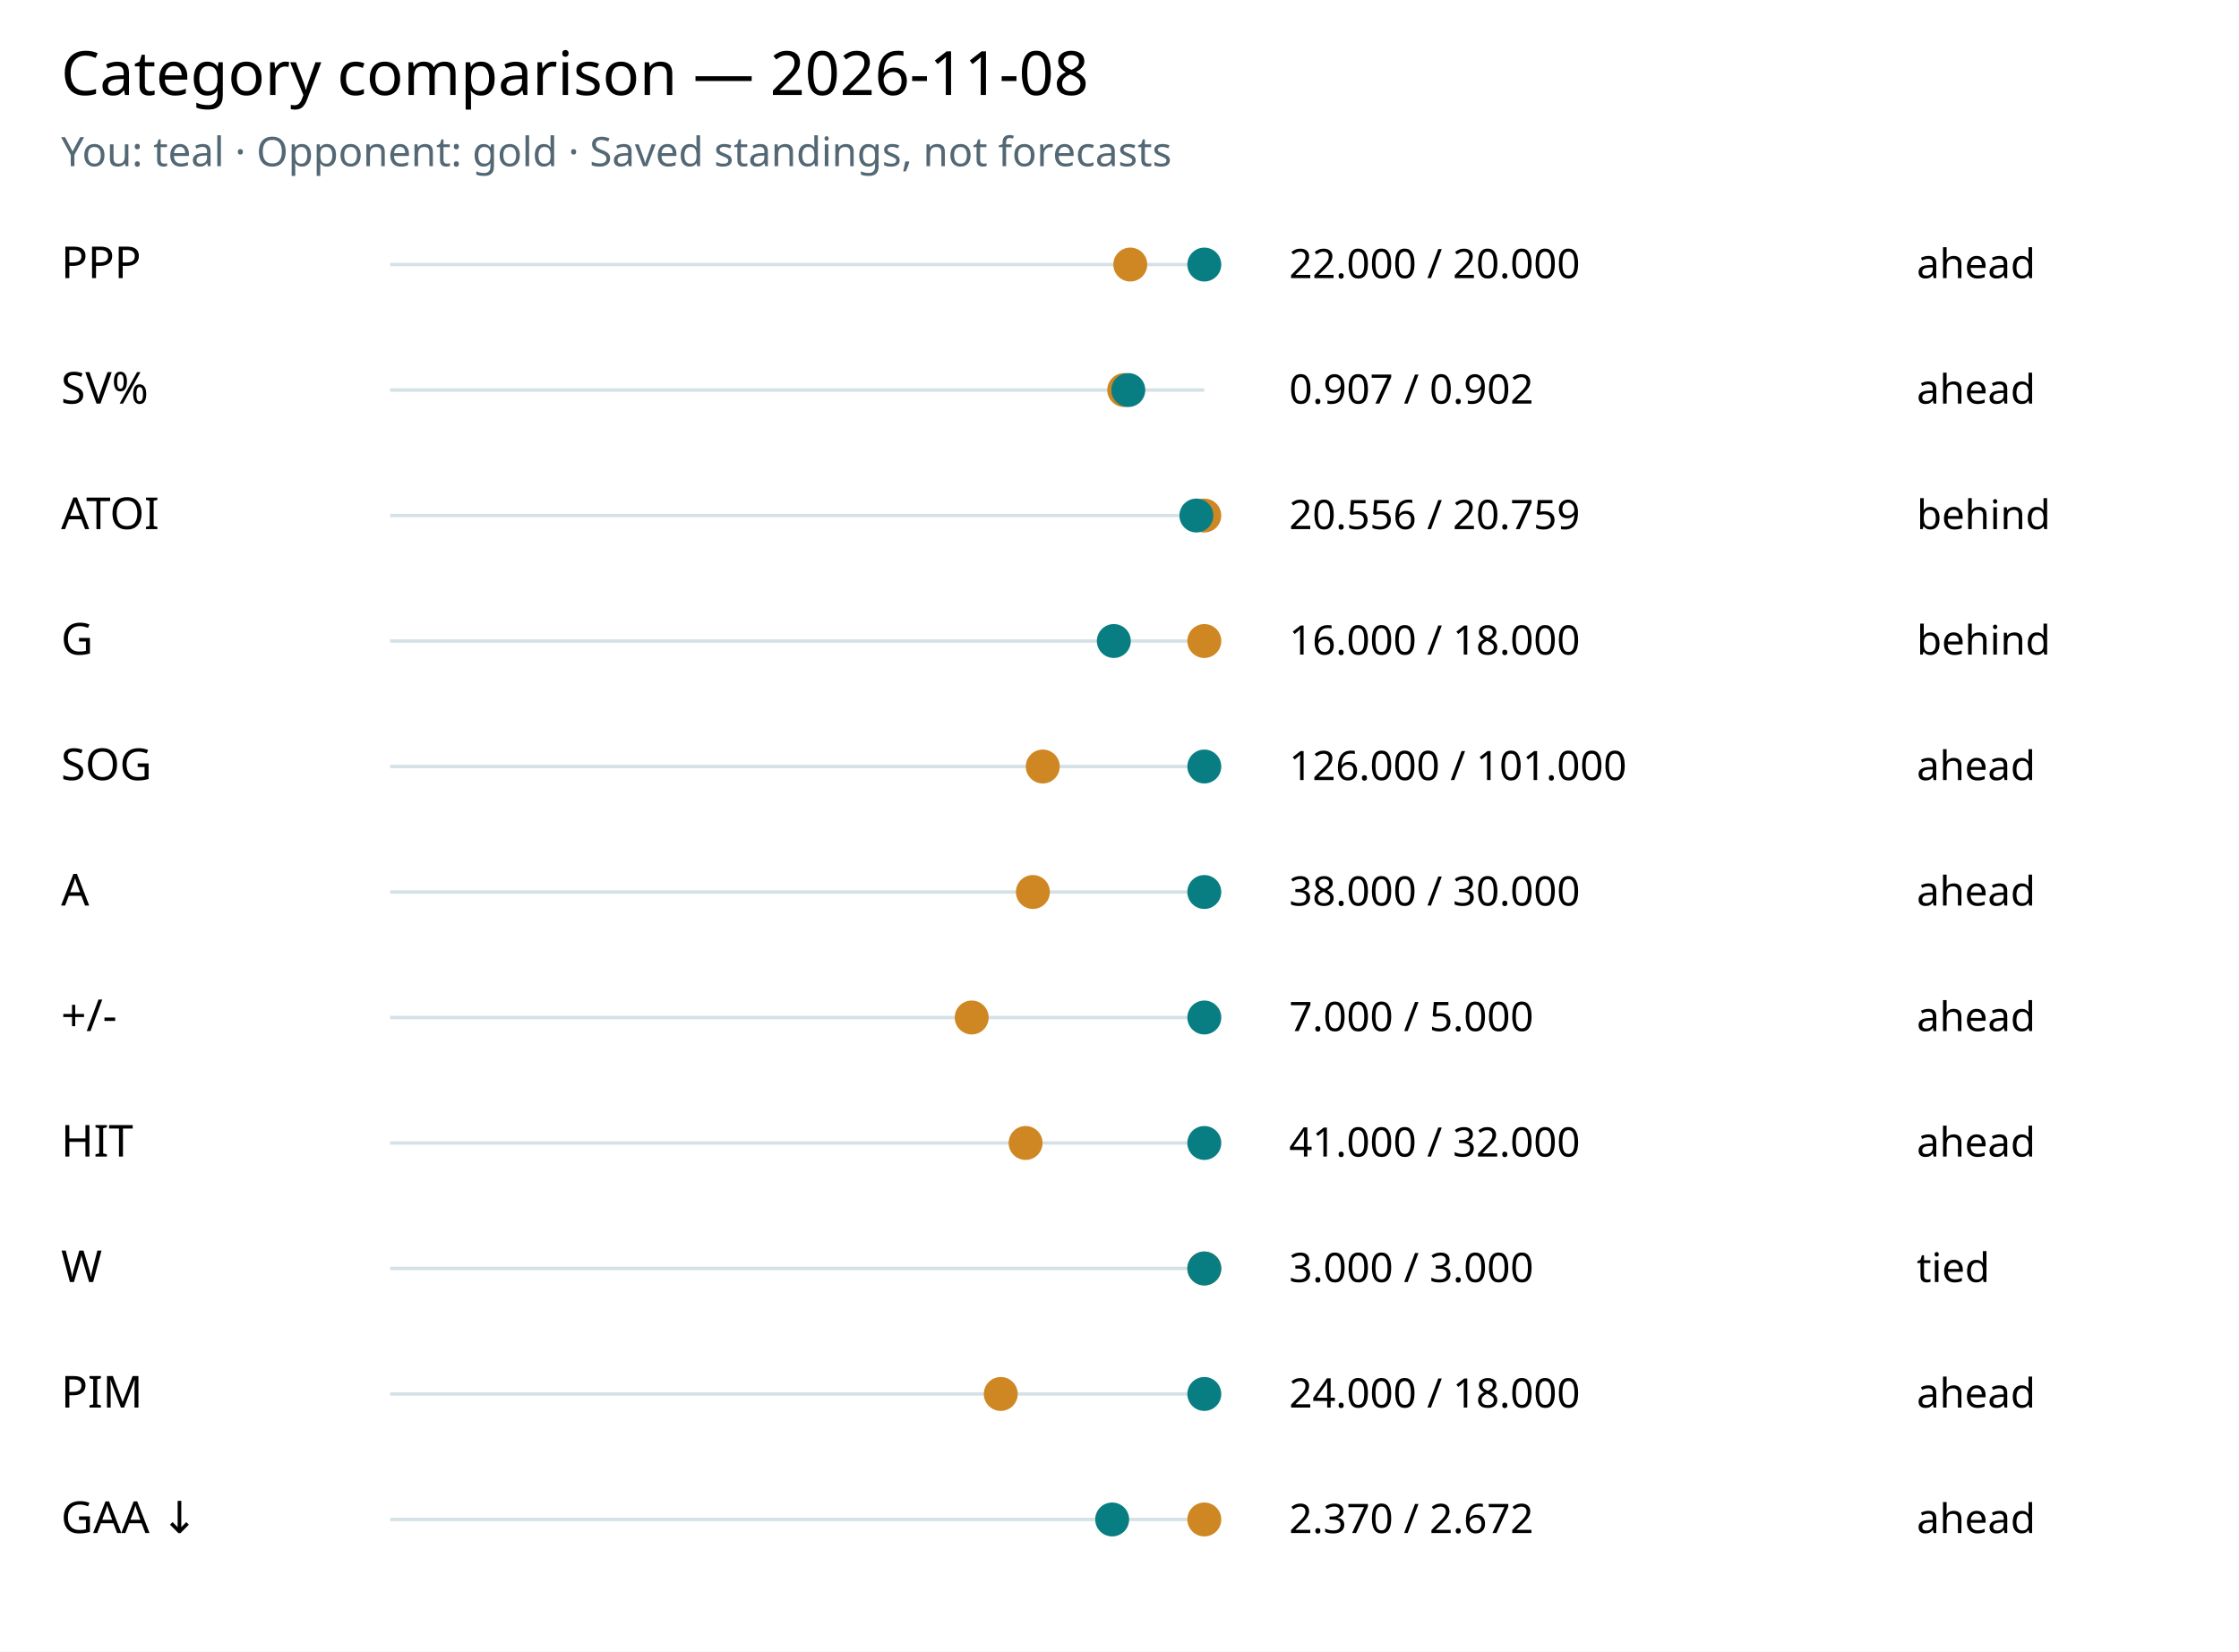
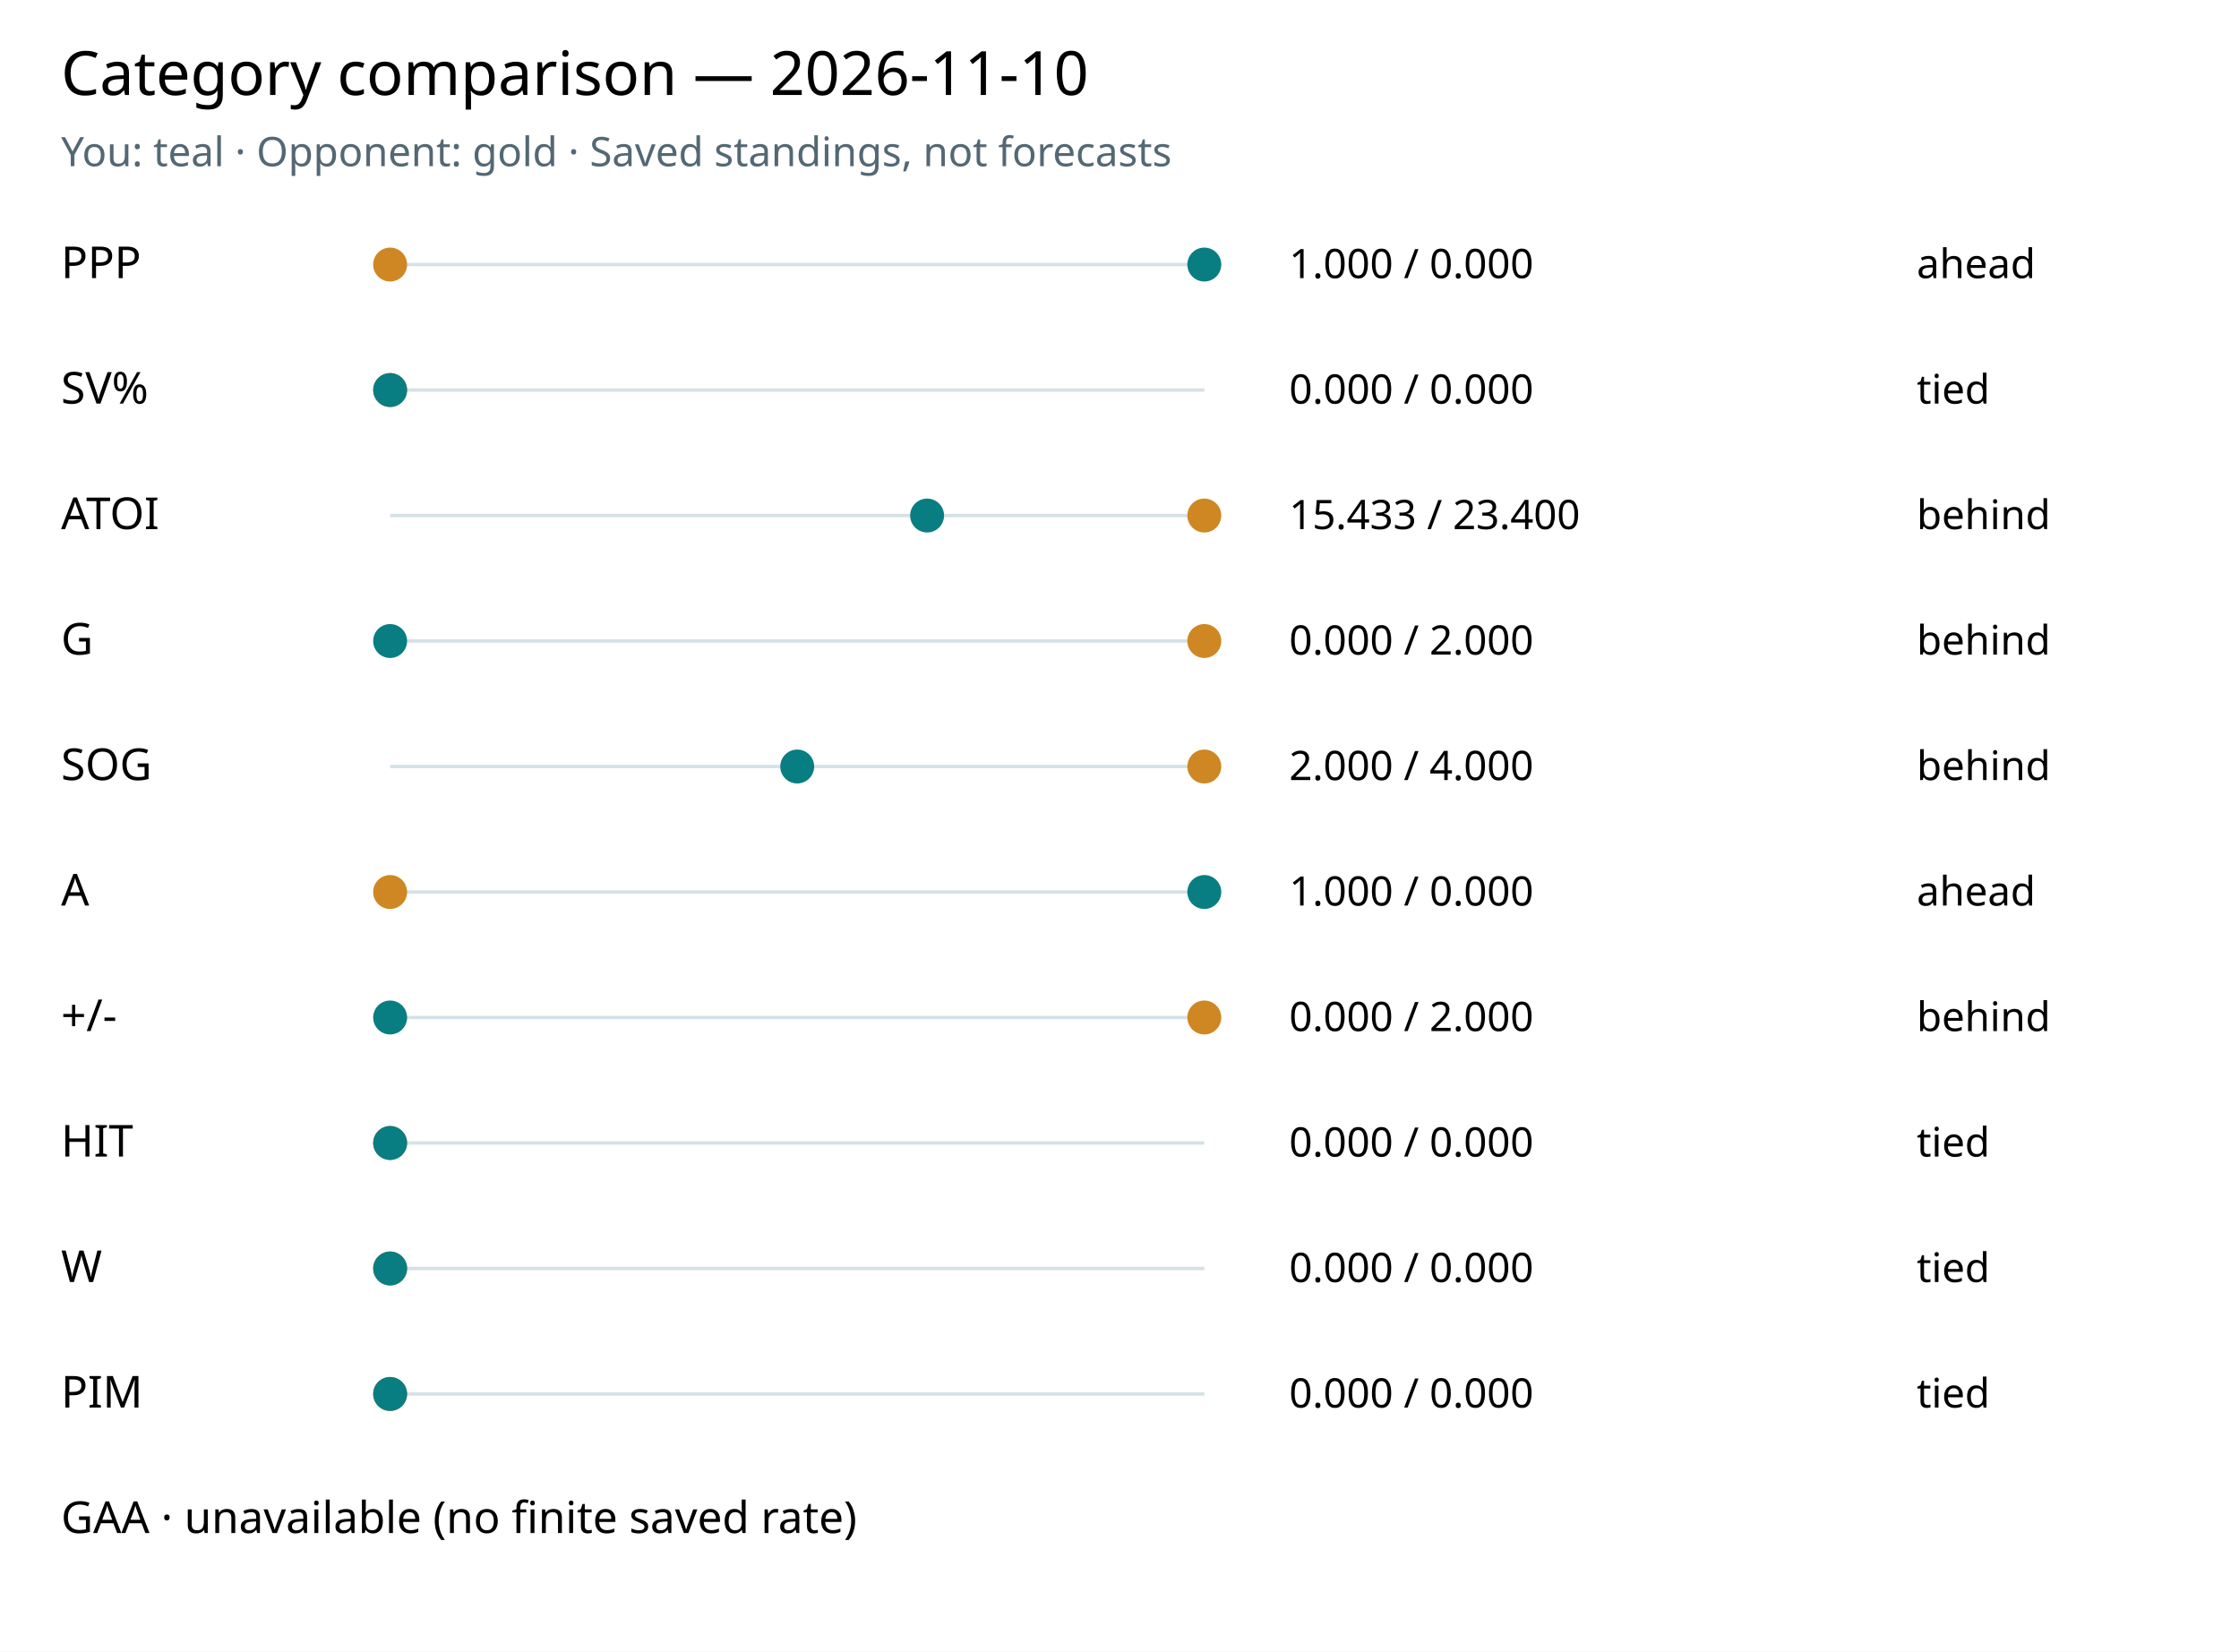
<svg xmlns="http://www.w3.org/2000/svg" viewBox="0 0 660 487" font-family="system-ui,sans-serif" role="img" aria-label="Saved category comparison">
  <rect width="100%" height="100%" fill="white" />
-   <text x="18" y="28" font-size="18">Category comparison — 2026-11-08</text>
+   <text x="18" y="28" font-size="18">Category comparison — 2026-11-10</text>
  <text x="18" y="49" font-size="12" fill="#536874">You: teal · Opponent: gold · Saved standings, not forecasts</text>
  <text x="18" y="82" font-size="13">PPP</text>
  <line x1="115" x2="355" y1="78" y2="78" stroke="#d5e1e6" />
-   <circle cx="333.18" cy="78" r="5" fill="#ce8722" />
+   <circle cx="115.00" cy="78" r="5" fill="#ce8722" />
  <circle cx="355.00" cy="78" r="5" fill="#087e83" />
-   <text x="380" y="82" font-size="12">22.000 / 20.000</text>
+   <text x="380" y="82" font-size="12">1.000 / 0.000</text>
  <text x="565" y="82" font-size="12">ahead</text>
  <text x="18" y="119" font-size="13">SV%</text>
  <line x1="115" x2="355" y1="115" y2="115" stroke="#d5e1e6" />
-   <circle cx="331.39" cy="115" r="5" fill="#ce8722" />
-   <circle cx="332.60" cy="115" r="5" fill="#087e83" />
-   <text x="380" y="119" font-size="12">0.907 / 0.902</text>
-   <text x="565" y="119" font-size="12">ahead</text>
+   <circle cx="115.00" cy="115" r="5" fill="#ce8722" />
+   <circle cx="115.00" cy="115" r="5" fill="#087e83" />
+   <text x="380" y="119" font-size="12">0.000 / 0.000</text>
+   <text x="565" y="119" font-size="12">tied</text>
  <text x="18" y="156" font-size="13">ATOI</text>
  <line x1="115" x2="355" y1="152" y2="152" stroke="#d5e1e6" />
  <circle cx="355.00" cy="152" r="5" fill="#ce8722" />
-   <circle cx="352.66" cy="152" r="5" fill="#087e83" />
-   <text x="380" y="156" font-size="12">20.556 / 20.759</text>
+   <circle cx="273.29" cy="152" r="5" fill="#087e83" />
+   <text x="380" y="156" font-size="12">15.433 / 23.400</text>
  <text x="565" y="156" font-size="12">behind</text>
  <text x="18" y="193" font-size="13">G</text>
  <line x1="115" x2="355" y1="189" y2="189" stroke="#d5e1e6" />
  <circle cx="355.00" cy="189" r="5" fill="#ce8722" />
-   <circle cx="328.33" cy="189" r="5" fill="#087e83" />
-   <text x="380" y="193" font-size="12">16.000 / 18.000</text>
+   <circle cx="115.00" cy="189" r="5" fill="#087e83" />
+   <text x="380" y="193" font-size="12">0.000 / 2.000</text>
  <text x="565" y="193" font-size="12">behind</text>
  <text x="18" y="230" font-size="13">SOG</text>
  <line x1="115" x2="355" y1="226" y2="226" stroke="#d5e1e6" />
-   <circle cx="307.38" cy="226" r="5" fill="#ce8722" />
-   <circle cx="355.00" cy="226" r="5" fill="#087e83" />
-   <text x="380" y="230" font-size="12">126.000 / 101.000</text>
-   <text x="565" y="230" font-size="12">ahead</text>
+   <circle cx="355.00" cy="226" r="5" fill="#ce8722" />
+   <circle cx="235.00" cy="226" r="5" fill="#087e83" />
+   <text x="380" y="230" font-size="12">2.000 / 4.000</text>
+   <text x="565" y="230" font-size="12">behind</text>
  <text x="18" y="267" font-size="13">A</text>
  <line x1="115" x2="355" y1="263" y2="263" stroke="#d5e1e6" />
-   <circle cx="304.47" cy="263" r="5" fill="#ce8722" />
+   <circle cx="115.00" cy="263" r="5" fill="#ce8722" />
  <circle cx="355.00" cy="263" r="5" fill="#087e83" />
-   <text x="380" y="267" font-size="12">38.000 / 30.000</text>
+   <text x="380" y="267" font-size="12">1.000 / 0.000</text>
  <text x="565" y="267" font-size="12">ahead</text>
  <text x="18" y="304" font-size="13">+/-</text>
  <line x1="115" x2="355" y1="300" y2="300" stroke="#d5e1e6" />
-   <circle cx="286.43" cy="300" r="5" fill="#ce8722" />
-   <circle cx="355.00" cy="300" r="5" fill="#087e83" />
-   <text x="380" y="304" font-size="12">7.000 / 5.000</text>
-   <text x="565" y="304" font-size="12">ahead</text>
+   <circle cx="355.00" cy="300" r="5" fill="#ce8722" />
+   <circle cx="115.00" cy="300" r="5" fill="#087e83" />
+   <text x="380" y="304" font-size="12">0.000 / 2.000</text>
+   <text x="565" y="304" font-size="12">behind</text>
  <text x="18" y="341" font-size="13">HIT</text>
  <line x1="115" x2="355" y1="337" y2="337" stroke="#d5e1e6" />
-   <circle cx="302.32" cy="337" r="5" fill="#ce8722" />
-   <circle cx="355.00" cy="337" r="5" fill="#087e83" />
-   <text x="380" y="341" font-size="12">41.000 / 32.000</text>
-   <text x="565" y="341" font-size="12">ahead</text>
+   <circle cx="115.00" cy="337" r="5" fill="#ce8722" />
+   <circle cx="115.00" cy="337" r="5" fill="#087e83" />
+   <text x="380" y="341" font-size="12">0.000 / 0.000</text>
+   <text x="565" y="341" font-size="12">tied</text>
  <text x="18" y="378" font-size="13">W</text>
  <line x1="115" x2="355" y1="374" y2="374" stroke="#d5e1e6" />
-   <circle cx="355.00" cy="374" r="5" fill="#ce8722" />
-   <circle cx="355.00" cy="374" r="5" fill="#087e83" />
-   <text x="380" y="378" font-size="12">3.000 / 3.000</text>
+   <circle cx="115.00" cy="374" r="5" fill="#ce8722" />
+   <circle cx="115.00" cy="374" r="5" fill="#087e83" />
+   <text x="380" y="378" font-size="12">0.000 / 0.000</text>
  <text x="565" y="378" font-size="12">tied</text>
  <text x="18" y="415" font-size="13">PIM</text>
  <line x1="115" x2="355" y1="411" y2="411" stroke="#d5e1e6" />
-   <circle cx="295.00" cy="411" r="5" fill="#ce8722" />
-   <circle cx="355.00" cy="411" r="5" fill="#087e83" />
-   <text x="380" y="415" font-size="12">24.000 / 18.000</text>
-   <text x="565" y="415" font-size="12">ahead</text>
-   <text x="18" y="452" font-size="13">GAA ↓</text>
-   <line x1="115" x2="355" y1="448" y2="448" stroke="#d5e1e6" />
-   <circle cx="355.00" cy="448" r="5" fill="#ce8722" />
-   <circle cx="327.84" cy="448" r="5" fill="#087e83" />
-   <text x="380" y="452" font-size="12">2.370 / 2.672</text>
-   <text x="565" y="452" font-size="12">ahead</text>
+   <circle cx="115.00" cy="411" r="5" fill="#ce8722" />
+   <circle cx="115.00" cy="411" r="5" fill="#087e83" />
+   <text x="380" y="415" font-size="12">0.000 / 0.000</text>
+   <text x="565" y="415" font-size="12">tied</text>
+   <text x="18" y="452" font-size="13">GAA · unavailable (no finite saved rate)</text>
</svg>
